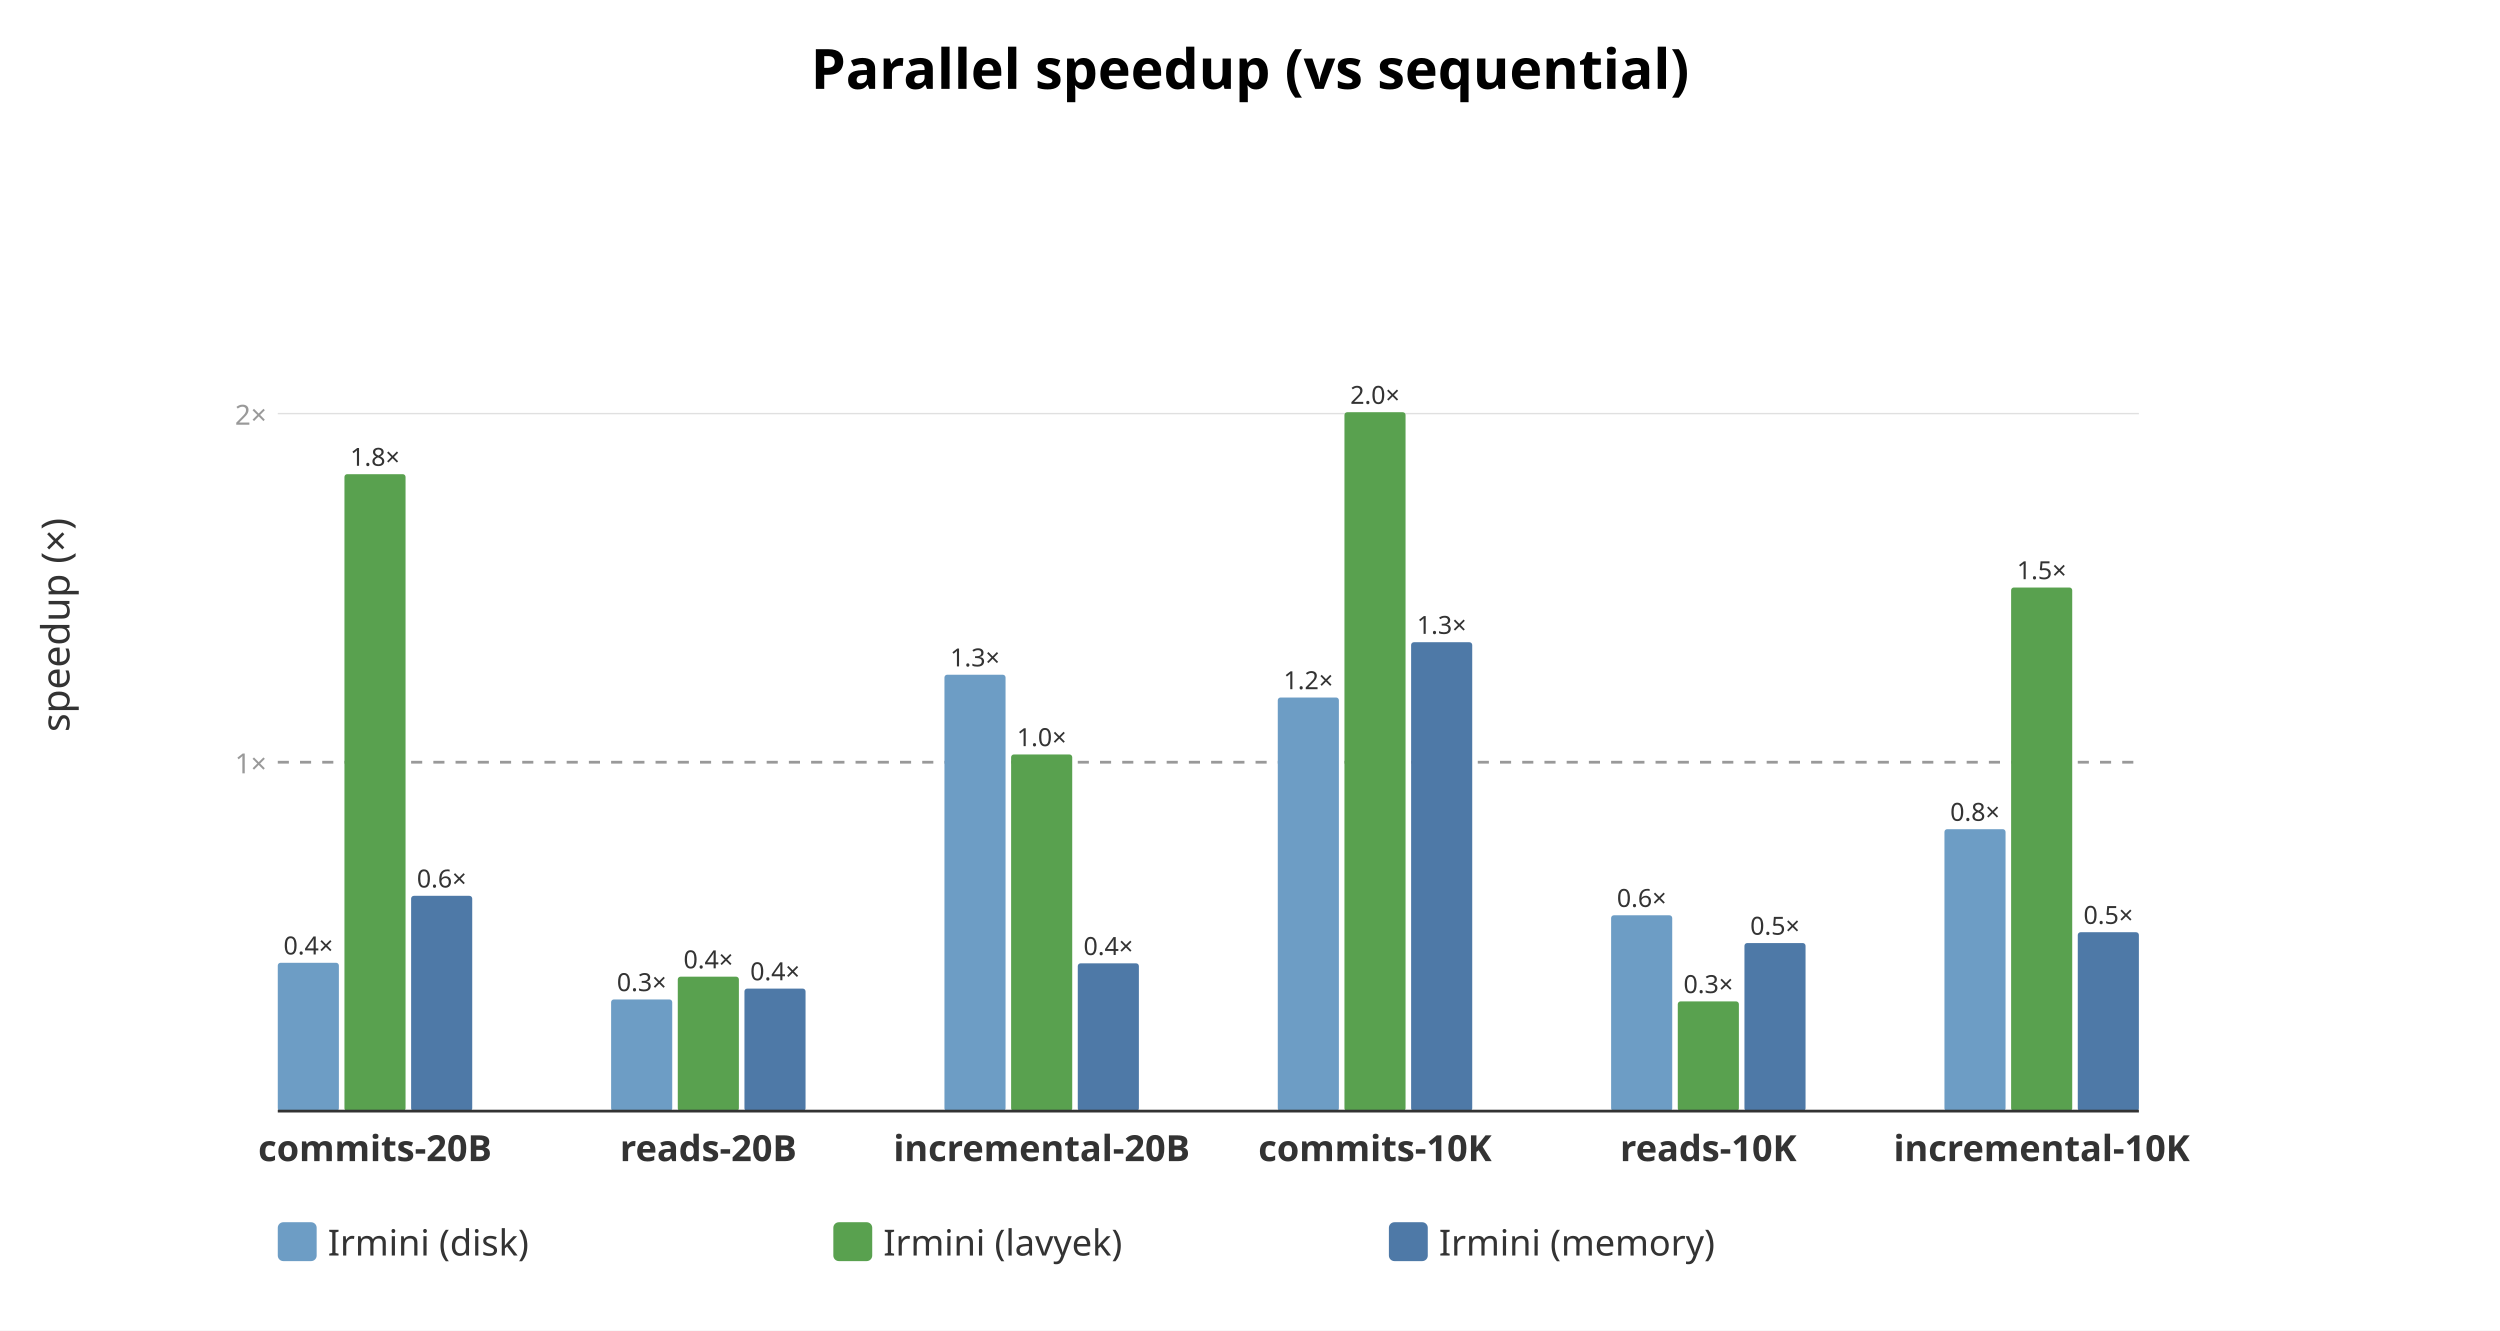
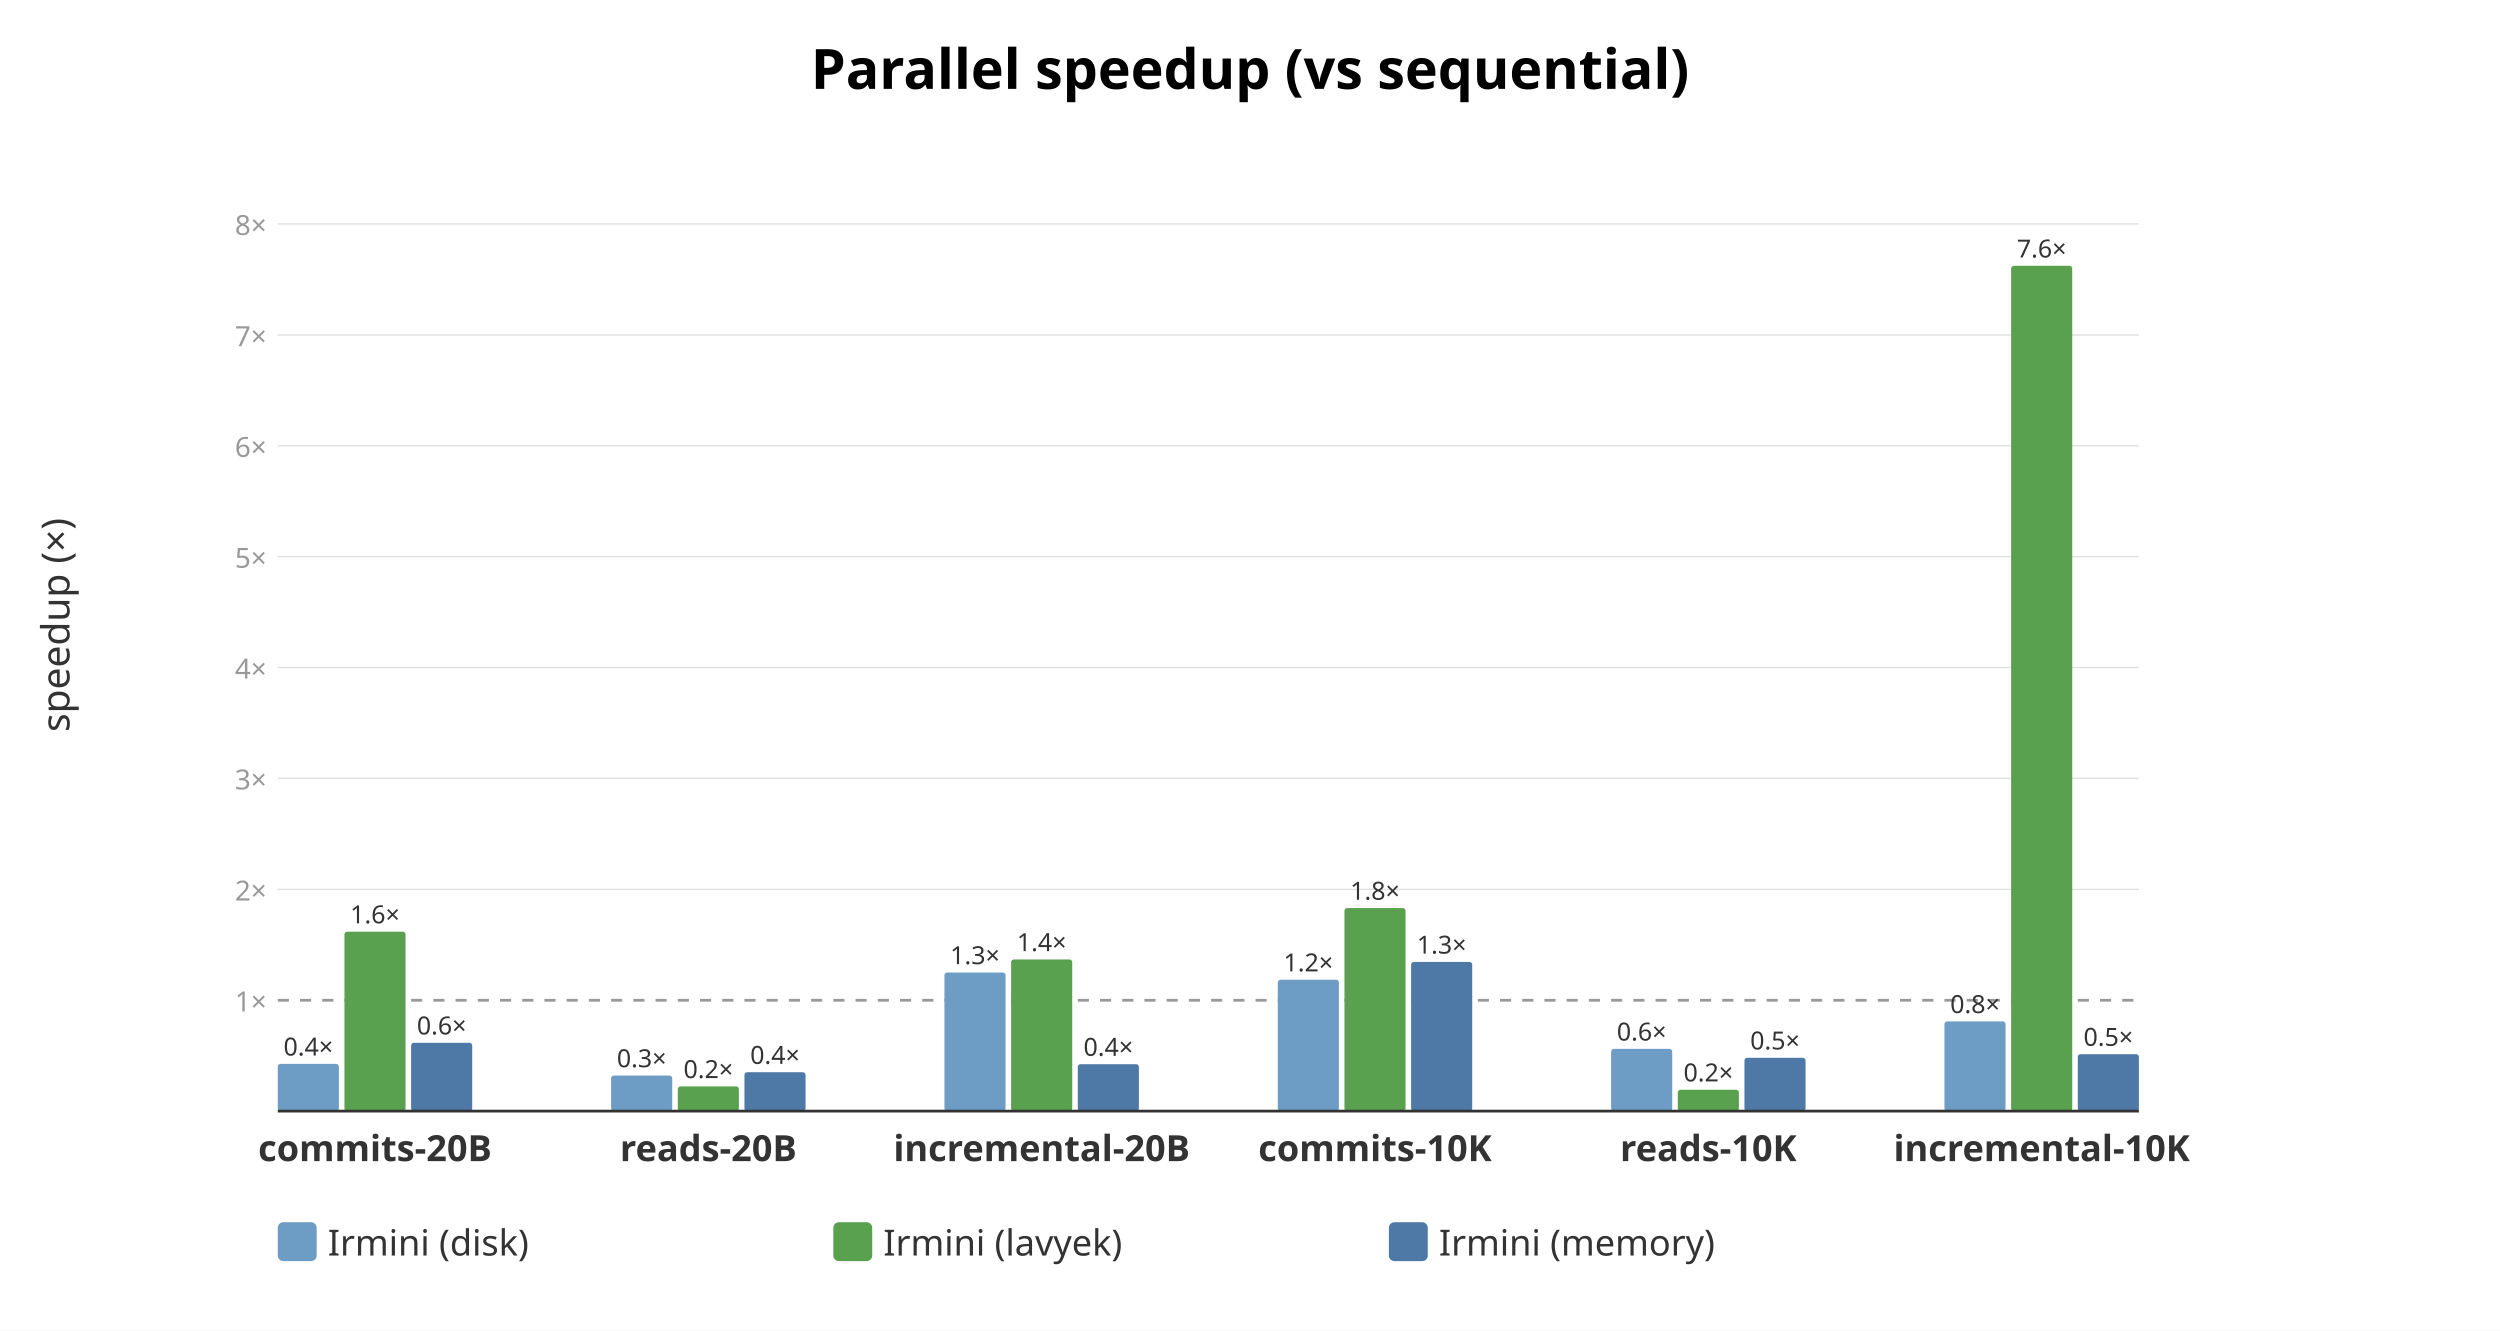
<svg xmlns="http://www.w3.org/2000/svg" width="900" height="479" font-family="system-ui, sans-serif" font-size="14">
  <rect width="900" height="479" fill="white" />
  <text x="450.0" y="32" text-anchor="middle" font-size="20" font-weight="bold">Parallel speedup (vs sequential)</text>
  <g transform="translate(100,50)">
    <text x="-75" y="175.0" text-anchor="middle" font-size="14" fill="#333" transform="rotate(-90,-75,175.0)">speedup (×)</text>
-     <line x1="0" y1="224.4" x2="670" y2="224.4" stroke="#999" stroke-width="1" stroke-dasharray="4,4" />
-     <text x="-4" y="228.4" text-anchor="end" font-size="10" fill="#999">1×</text>
-     <line x1="0" y1="98.9" x2="670" y2="98.9" stroke="#e0e0e0" stroke-width="0.5" />
-     <text x="-4" y="102.9" text-anchor="end" font-size="10" fill="#999">2×</text>
-     <rect x="0.0" y="296.6" width="22" height="53.4" fill="#6d9dc5" rx="1" />
-     <text x="11.0" y="293.6" text-anchor="middle" font-size="9" fill="#333">0.4×</text>
-     <rect x="24.0" y="120.7" width="22" height="229.3" fill="#59a14f" rx="1" />
-     <text x="35.0" y="117.7" text-anchor="middle" font-size="9" fill="#333">1.8×</text>
-     <rect x="48.0" y="272.5" width="22" height="77.5" fill="#4e79a7" rx="1" />
-     <text x="59.0" y="269.5" text-anchor="middle" font-size="9" fill="#333">0.6×</text>
+     <line x1="0" y1="310.1" x2="670" y2="310.1" stroke="#999" stroke-width="1" stroke-dasharray="4,4" />
+     <text x="-4" y="314.1" text-anchor="end" font-size="10" fill="#999">1×</text>
+     <line x1="0" y1="270.2" x2="670" y2="270.2" stroke="#e0e0e0" stroke-width="0.5" />
+     <text x="-4" y="274.2" text-anchor="end" font-size="10" fill="#999">2×</text>
+     <line x1="0" y1="230.2" x2="670" y2="230.2" stroke="#e0e0e0" stroke-width="0.5" />
+     <text x="-4" y="234.2" text-anchor="end" font-size="10" fill="#999">3×</text>
+     <line x1="0" y1="190.3" x2="670" y2="190.3" stroke="#e0e0e0" stroke-width="0.5" />
+     <text x="-4" y="194.3" text-anchor="end" font-size="10" fill="#999">4×</text>
+     <line x1="0" y1="150.4" x2="670" y2="150.4" stroke="#e0e0e0" stroke-width="0.5" />
+     <text x="-4" y="154.4" text-anchor="end" font-size="10" fill="#999">5×</text>
+     <line x1="0" y1="110.5" x2="670" y2="110.5" stroke="#e0e0e0" stroke-width="0.5" />
+     <text x="-4" y="114.5" text-anchor="end" font-size="10" fill="#999">6×</text>
+     <line x1="0" y1="70.6" x2="670" y2="70.6" stroke="#e0e0e0" stroke-width="0.5" />
+     <text x="-4" y="74.6" text-anchor="end" font-size="10" fill="#999">7×</text>
+     <line x1="0" y1="30.6" x2="670" y2="30.6" stroke="#e0e0e0" stroke-width="0.5" />
+     <text x="-4" y="34.6" text-anchor="end" font-size="10" fill="#999">8×</text>
+     <rect x="0.0" y="333.0" width="22" height="17.0" fill="#6d9dc5" rx="1" />
+     <text x="11.0" y="330.0" text-anchor="middle" font-size="9" fill="#333">0.4×</text>
+     <rect x="24.0" y="285.4" width="22" height="64.6" fill="#59a14f" rx="1" />
+     <text x="35.0" y="282.4" text-anchor="middle" font-size="9" fill="#333">1.6×</text>
+     <rect x="48.0" y="325.4" width="22" height="24.6" fill="#4e79a7" rx="1" />
+     <text x="59.0" y="322.4" text-anchor="middle" font-size="9" fill="#333">0.6×</text>
    <text x="35.0" y="368" text-anchor="middle" font-size="13" font-weight="bold" fill="#333">commits-20B</text>
-     <rect x="120.0" y="309.8" width="22" height="40.2" fill="#6d9dc5" rx="1" />
-     <text x="131.0" y="306.8" text-anchor="middle" font-size="9" fill="#333">0.3×</text>
-     <rect x="144.0" y="301.6" width="22" height="48.4" fill="#59a14f" rx="1" />
-     <text x="155.0" y="298.6" text-anchor="middle" font-size="9" fill="#333">0.4×</text>
-     <rect x="168.0" y="305.9" width="22" height="44.1" fill="#4e79a7" rx="1" />
-     <text x="179.0" y="302.9" text-anchor="middle" font-size="9" fill="#333">0.4×</text>
+     <rect x="120.0" y="337.2" width="22" height="12.8" fill="#6d9dc5" rx="1" />
+     <text x="131.0" y="334.2" text-anchor="middle" font-size="9" fill="#333">0.3×</text>
+     <rect x="144.0" y="341.1" width="22" height="8.9" fill="#59a14f" rx="1" />
+     <text x="155.0" y="338.1" text-anchor="middle" font-size="9" fill="#333">0.2×</text>
+     <rect x="168.0" y="336.0" width="22" height="14.0" fill="#4e79a7" rx="1" />
+     <text x="179.0" y="333.0" text-anchor="middle" font-size="9" fill="#333">0.4×</text>
    <text x="155.0" y="368" text-anchor="middle" font-size="13" font-weight="bold" fill="#333">reads-20B</text>
-     <rect x="240.0" y="192.9" width="22" height="157.1" fill="#6d9dc5" rx="1" />
-     <text x="251.0" y="189.9" text-anchor="middle" font-size="9" fill="#333">1.3×</text>
-     <rect x="264.0" y="221.6" width="22" height="128.4" fill="#59a14f" rx="1" />
-     <text x="275.0" y="218.6" text-anchor="middle" font-size="9" fill="#333">1.0×</text>
-     <rect x="288.0" y="296.8" width="22" height="53.2" fill="#4e79a7" rx="1" />
-     <text x="299.0" y="293.8" text-anchor="middle" font-size="9" fill="#333">0.4×</text>
+     <rect x="240.0" y="300.1" width="22" height="49.9" fill="#6d9dc5" rx="1" />
+     <text x="251.0" y="297.1" text-anchor="middle" font-size="9" fill="#333">1.3×</text>
+     <rect x="264.0" y="295.4" width="22" height="54.6" fill="#59a14f" rx="1" />
+     <text x="275.0" y="292.4" text-anchor="middle" font-size="9" fill="#333">1.4×</text>
+     <rect x="288.0" y="333.1" width="22" height="16.9" fill="#4e79a7" rx="1" />
+     <text x="299.0" y="330.1" text-anchor="middle" font-size="9" fill="#333">0.4×</text>
    <text x="275.0" y="368" text-anchor="middle" font-size="13" font-weight="bold" fill="#333">incremental-20B</text>
-     <rect x="360.0" y="201.1" width="22" height="148.9" fill="#6d9dc5" rx="1" />
-     <text x="371.0" y="198.1" text-anchor="middle" font-size="9" fill="#333">1.2×</text>
-     <rect x="384.0" y="98.4" width="22" height="251.6" fill="#59a14f" rx="1" />
-     <text x="395.0" y="95.4" text-anchor="middle" font-size="9" fill="#333">2.0×</text>
-     <rect x="408.0" y="181.2" width="22" height="168.8" fill="#4e79a7" rx="1" />
-     <text x="419.0" y="178.2" text-anchor="middle" font-size="9" fill="#333">1.3×</text>
+     <rect x="360.0" y="302.7" width="22" height="47.3" fill="#6d9dc5" rx="1" />
+     <text x="371.0" y="299.7" text-anchor="middle" font-size="9" fill="#333">1.2×</text>
+     <rect x="384.0" y="276.9" width="22" height="73.1" fill="#59a14f" rx="1" />
+     <text x="395.0" y="273.9" text-anchor="middle" font-size="9" fill="#333">1.8×</text>
+     <rect x="408.0" y="296.3" width="22" height="53.7" fill="#4e79a7" rx="1" />
+     <text x="419.0" y="293.3" text-anchor="middle" font-size="9" fill="#333">1.3×</text>
    <text x="395.0" y="368" text-anchor="middle" font-size="13" font-weight="bold" fill="#333">commits-10K</text>
-     <rect x="480.0" y="279.5" width="22" height="70.5" fill="#6d9dc5" rx="1" />
-     <text x="491.0" y="276.5" text-anchor="middle" font-size="9" fill="#333">0.6×</text>
-     <rect x="504.0" y="310.5" width="22" height="39.5" fill="#59a14f" rx="1" />
-     <text x="515.0" y="307.5" text-anchor="middle" font-size="9" fill="#333">0.3×</text>
-     <rect x="528.0" y="289.5" width="22" height="60.5" fill="#4e79a7" rx="1" />
-     <text x="539.0" y="286.5" text-anchor="middle" font-size="9" fill="#333">0.5×</text>
+     <rect x="480.0" y="327.6" width="22" height="22.4" fill="#6d9dc5" rx="1" />
+     <text x="491.0" y="324.6" text-anchor="middle" font-size="9" fill="#333">0.6×</text>
+     <rect x="504.0" y="342.3" width="22" height="7.7" fill="#59a14f" rx="1" />
+     <text x="515.0" y="339.3" text-anchor="middle" font-size="9" fill="#333">0.2×</text>
+     <rect x="528.0" y="330.8" width="22" height="19.2" fill="#4e79a7" rx="1" />
+     <text x="539.0" y="327.8" text-anchor="middle" font-size="9" fill="#333">0.5×</text>
    <text x="515.0" y="368" text-anchor="middle" font-size="13" font-weight="bold" fill="#333">reads-10K</text>
-     <rect x="600.0" y="248.5" width="22" height="101.5" fill="#6d9dc5" rx="1" />
-     <text x="611.0" y="245.5" text-anchor="middle" font-size="9" fill="#333">0.8×</text>
-     <rect x="624.0" y="161.5" width="22" height="188.5" fill="#59a14f" rx="1" />
-     <text x="635.0" y="158.5" text-anchor="middle" font-size="9" fill="#333">1.5×</text>
-     <rect x="648.0" y="285.6" width="22" height="64.4" fill="#4e79a7" rx="1" />
-     <text x="659.0" y="282.6" text-anchor="middle" font-size="9" fill="#333">0.5×</text>
+     <rect x="600.0" y="317.7" width="22" height="32.3" fill="#6d9dc5" rx="1" />
+     <text x="611.0" y="314.7" text-anchor="middle" font-size="9" fill="#333">0.8×</text>
+     <rect x="624.0" y="45.7" width="22" height="304.3" fill="#59a14f" rx="1" />
+     <text x="635.0" y="42.7" text-anchor="middle" font-size="9" fill="#333">7.6×</text>
+     <rect x="648.0" y="329.5" width="22" height="20.5" fill="#4e79a7" rx="1" />
+     <text x="659.0" y="326.5" text-anchor="middle" font-size="9" fill="#333">0.5×</text>
    <text x="635.0" y="368" text-anchor="middle" font-size="13" font-weight="bold" fill="#333">incremental-10K</text>
    <line x1="0" y1="350" x2="670" y2="350" stroke="#333" stroke-width="1" />
  </g>
  <g transform="translate(100,440)">
    <rect x="0" y="0" width="14" height="14" fill="#6d9dc5" rx="2" />
    <text x="18" y="12" font-size="13" fill="#333">Irmini (disk)</text>
    <rect x="200" y="0" width="14" height="14" fill="#59a14f" rx="2" />
    <text x="218" y="12" font-size="13" fill="#333">Irmini (lavyek)</text>
    <rect x="400" y="0" width="14" height="14" fill="#4e79a7" rx="2" />
    <text x="418" y="12" font-size="13" fill="#333">Irmini (memory)</text>
  </g>
</svg>
